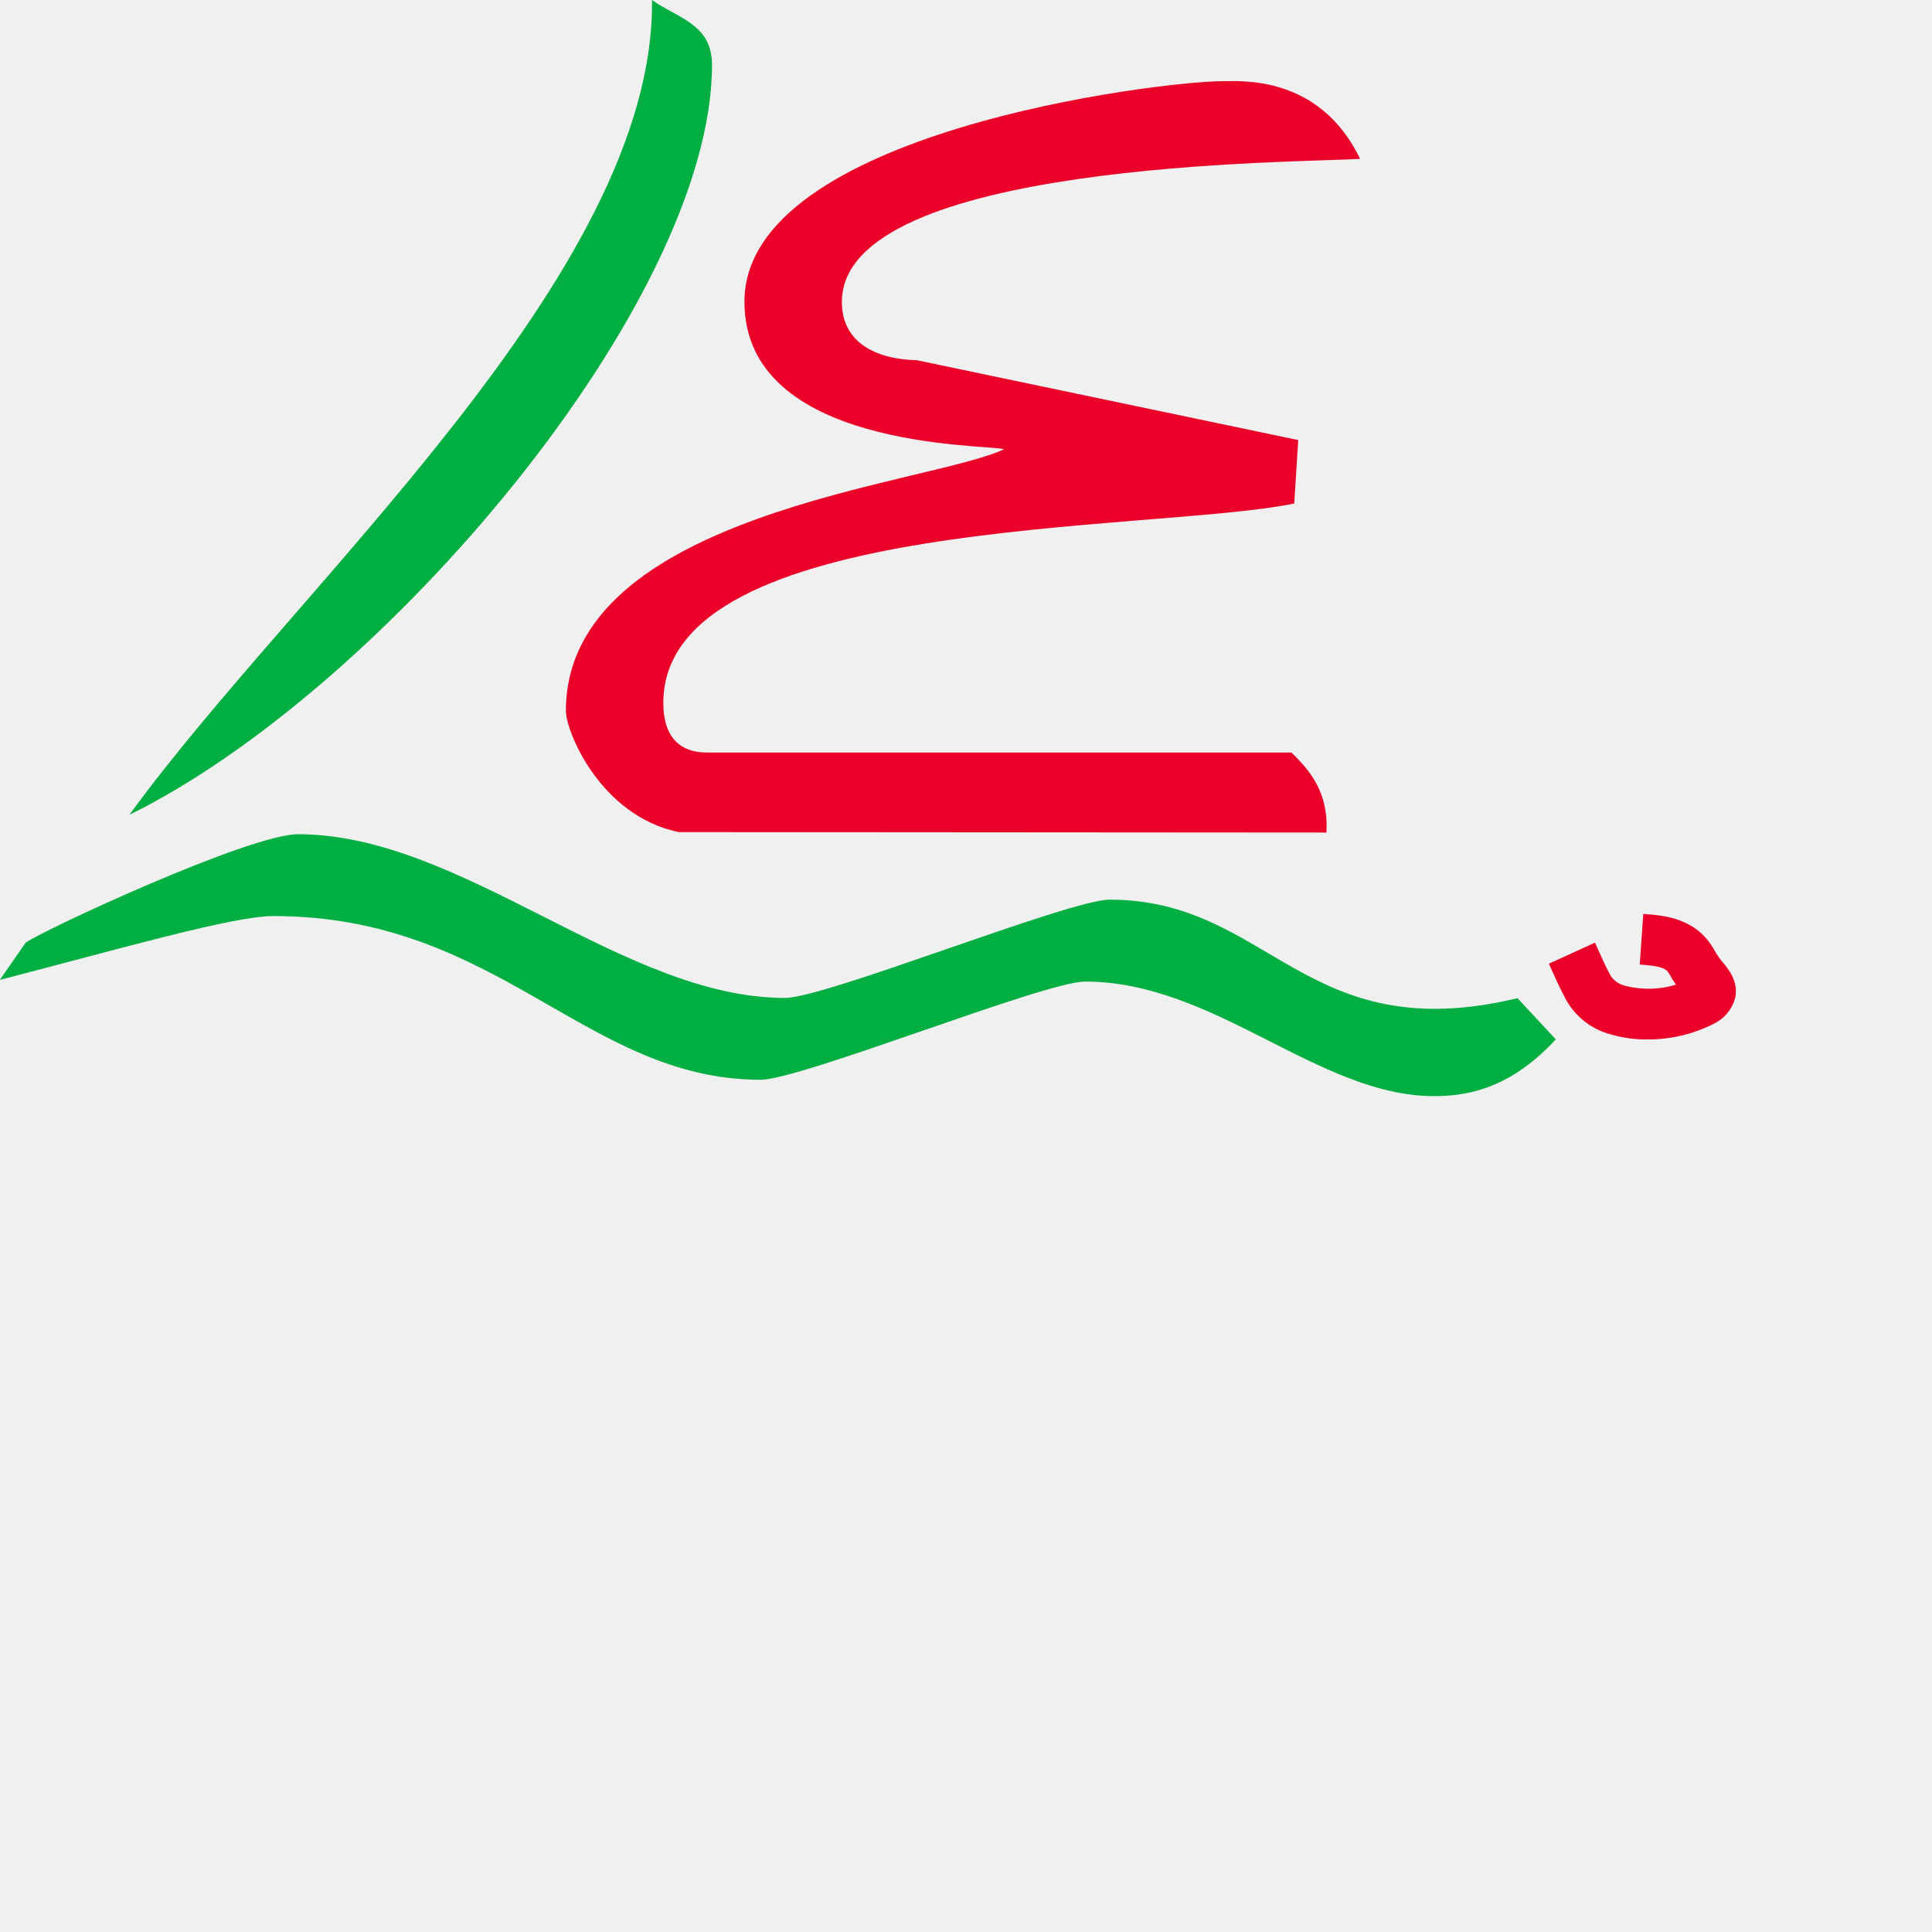
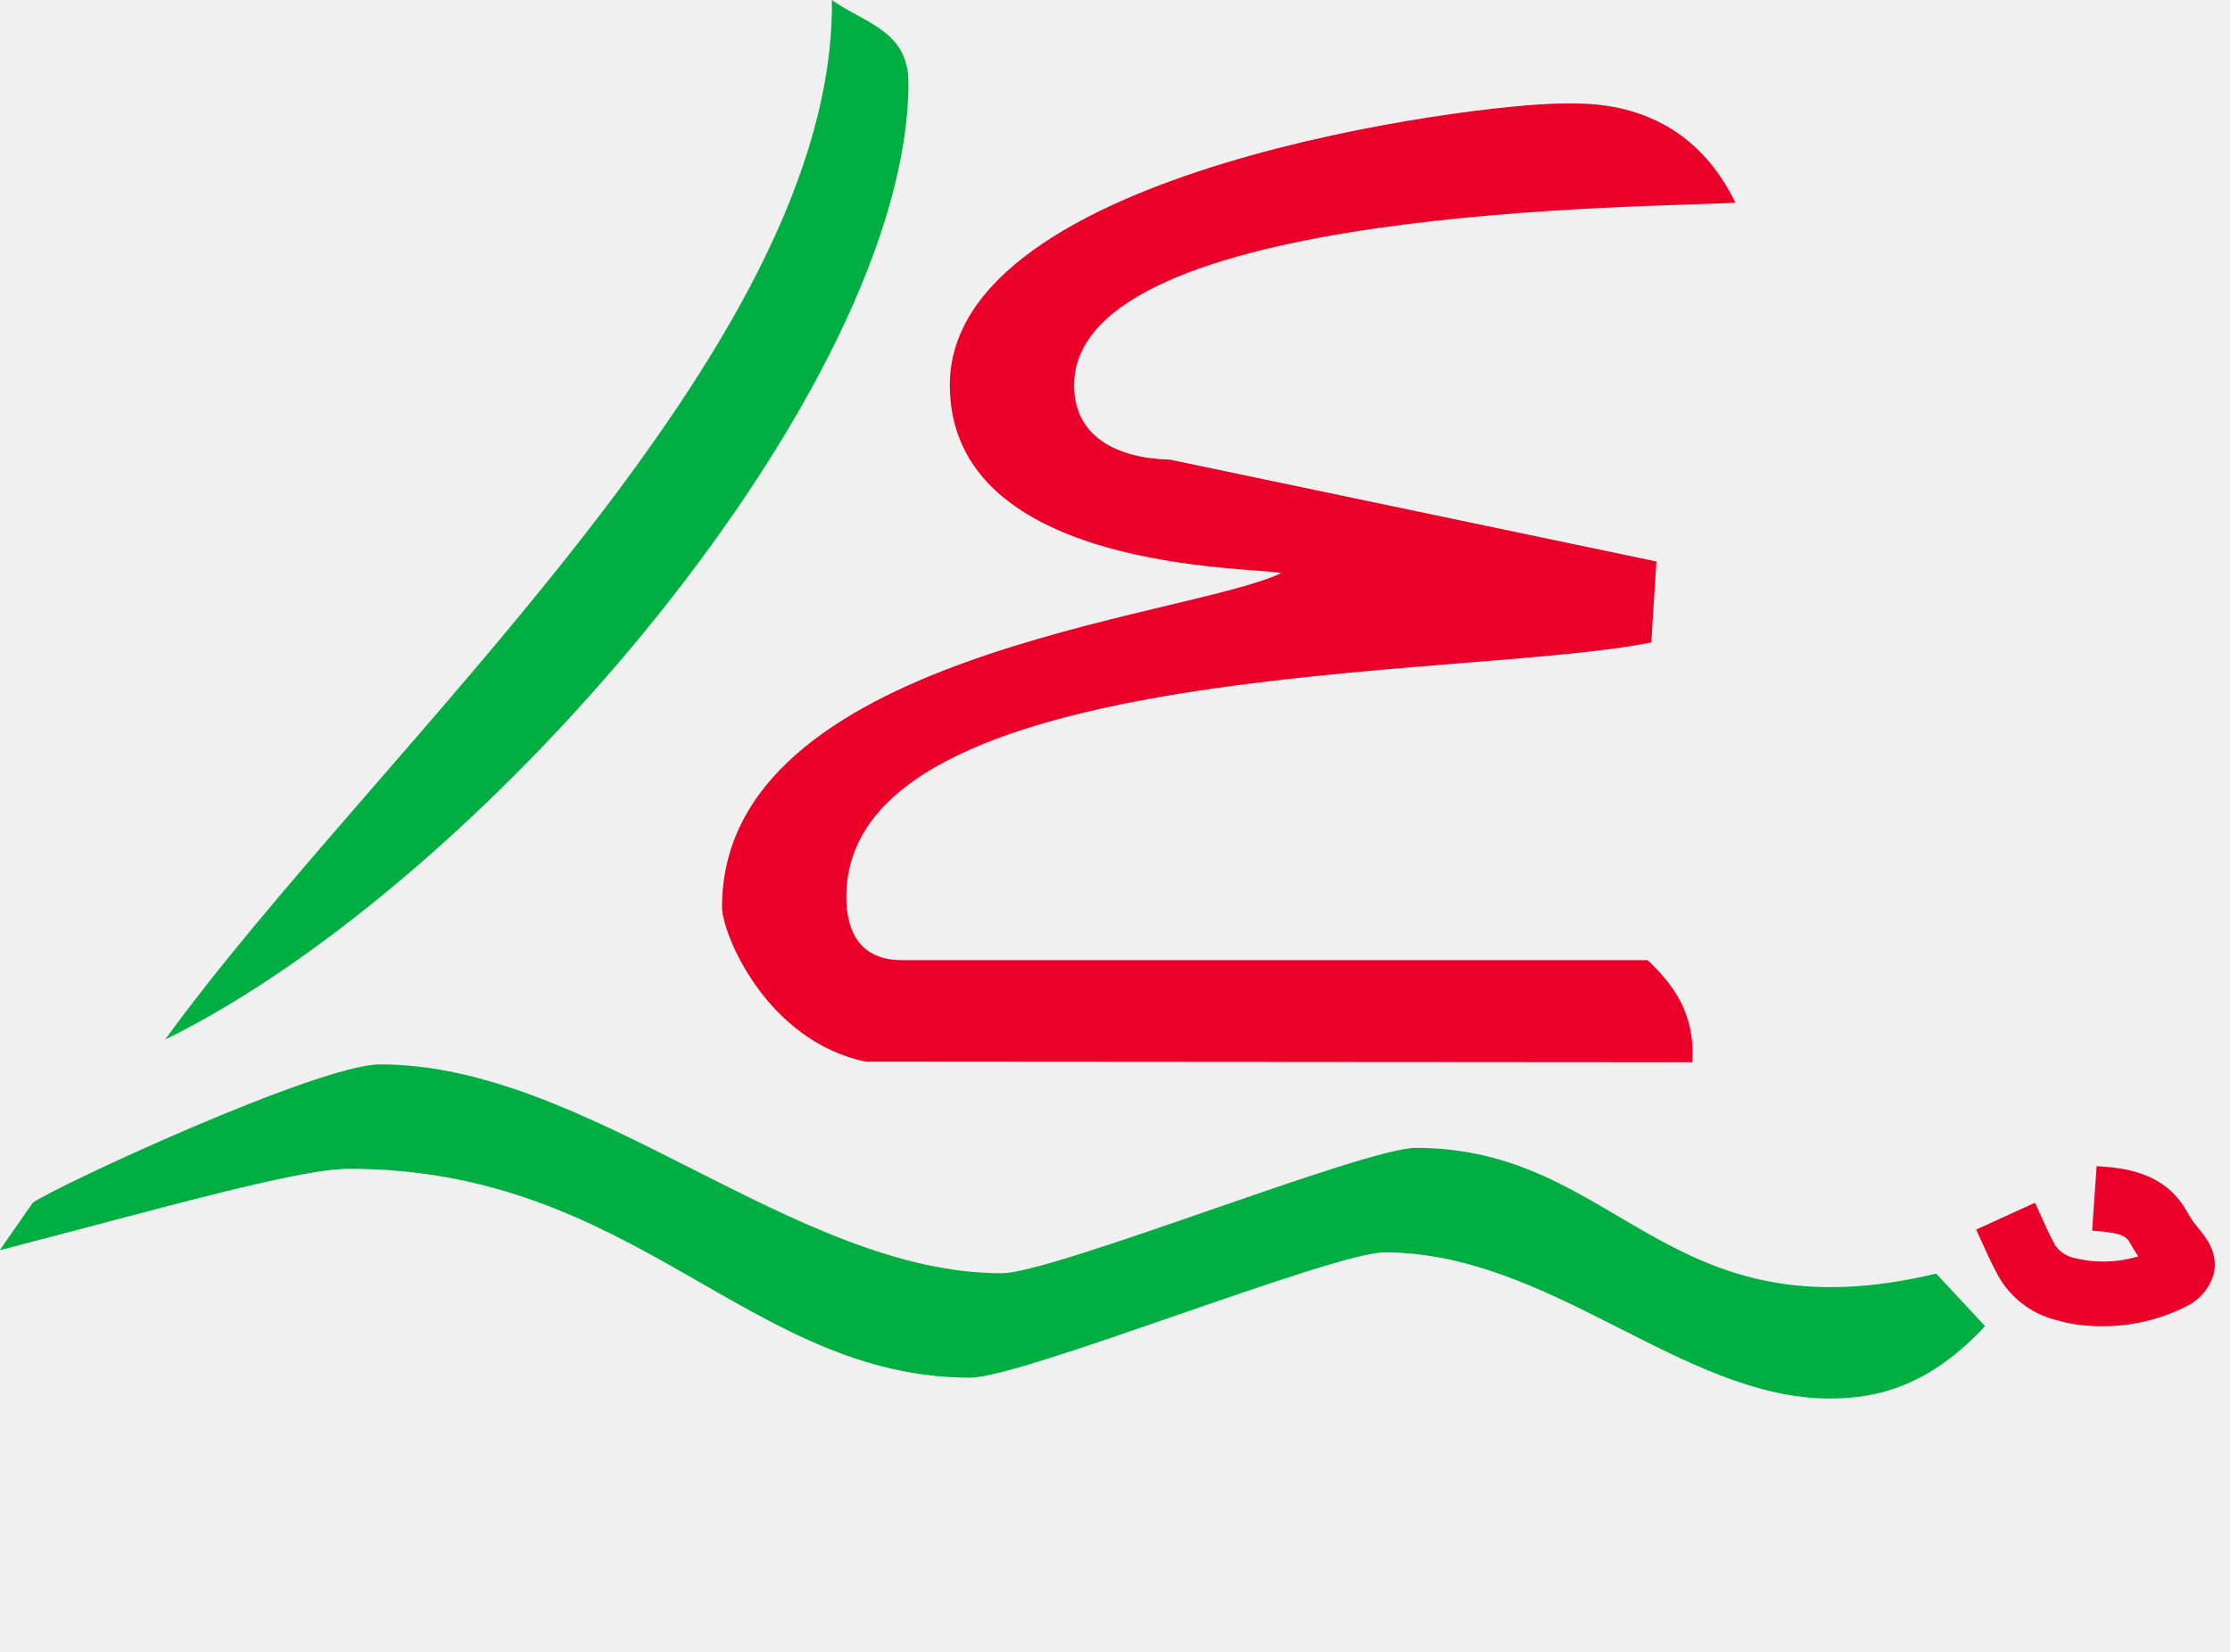
- <svg xmlns="http://www.w3.org/2000/svg" id="Capa_1" data-name="Capa 1" viewBox="0 0 298.453 298.453">
+ <svg xmlns="http://www.w3.org/2000/svg" id="Capa_1" data-name="Capa 1" viewBox="0 0 270 200">
  <defs>
    <style>.cls-2{fill:#00ae42}.cls-2,.cls-5{fill-rule:evenodd}.cls-4,.cls-5{fill:#fff}</style>
  </defs>
  <path d="M254.1 160.7a19.23 19.23 0 01-5.62-.78 11.15 11.15 0 01-6.89-5.33c-.9-1.67-1.43-2.87-2.06-4.26l-.6-1.33 7.12-3.25.62 1.38c.61 1.36 1.05 2.34 1.83 3.79a3.77 3.77 0 002.27 1.51 14.49 14.49 0 007.79-.19 16.67 16.67 0 01-1-1.61c-.48-.91-1.25-1.27-4.59-1.5l.54-7.81c3.09.21 8.26.57 11 5.63a12 12 0 001.29 1.85c1 1.2 2.42 3 1.91 5.48a6.28 6.28 0 01-3.47 4.08 22.29 22.29 0 01-10.14 2.34z" transform="translate(.34 -.13)" fill="#ea0029" />
  <path class="cls-2" d="M100.38.13c3.89 2.79 9.27 3.69 9.27 10 0 36.67-50.83 96.59-90 115.87C45.34 90.61 100.87 42.42 100.38.13z" transform="translate(.34 -.13)" />
  <path d="M188.64 12.67c2.82 0 14.89-.92 21.13 12-9.23.61-80.06.3-80.06 22.11 0 6.32 5.33 8.85 11.6 9l58.9 12.33-.62 9.8c-22 4.53-97.46 1.7-97.46 30.79 0 6.32 3.61 7.7 6.75 7.68h90.27c2.91 2.8 5.78 6.22 5.41 12.36l-100.08-.07c-12.1-2.54-17.4-15.55-17.4-18.71 0-30.66 56.14-34.94 67.7-40.44-3.06-.79-40.12 0-40.12-22.78 0-26.17 63.94-34.07 73.98-34.07z" transform="translate(.34 -.13)" fill-rule="evenodd" fill="#ea0029" />
  <path class="cls-2" d="M45.71 129c25.39 0 50.15 25.29 75.22 25.29 6.27 0 43.88-15.18 50.15-15.18 24.76 0 30.11 23.11 63 15.22l5.92 6.36c-6.63 7.13-12.85 8.77-18.8 8.77-17.86 0-33.85-17.7-53.91-17.7-6.27 0-43.88 15.17-50.15 15.17-26.95 0-40.43-25.29-75.22-25.29-6.27 0-23.48 5-42.29 9.86l4-5.75C6.43 143.76 38.19 129 45.71 129z" transform="translate(.34 -.13)" />
</svg>
